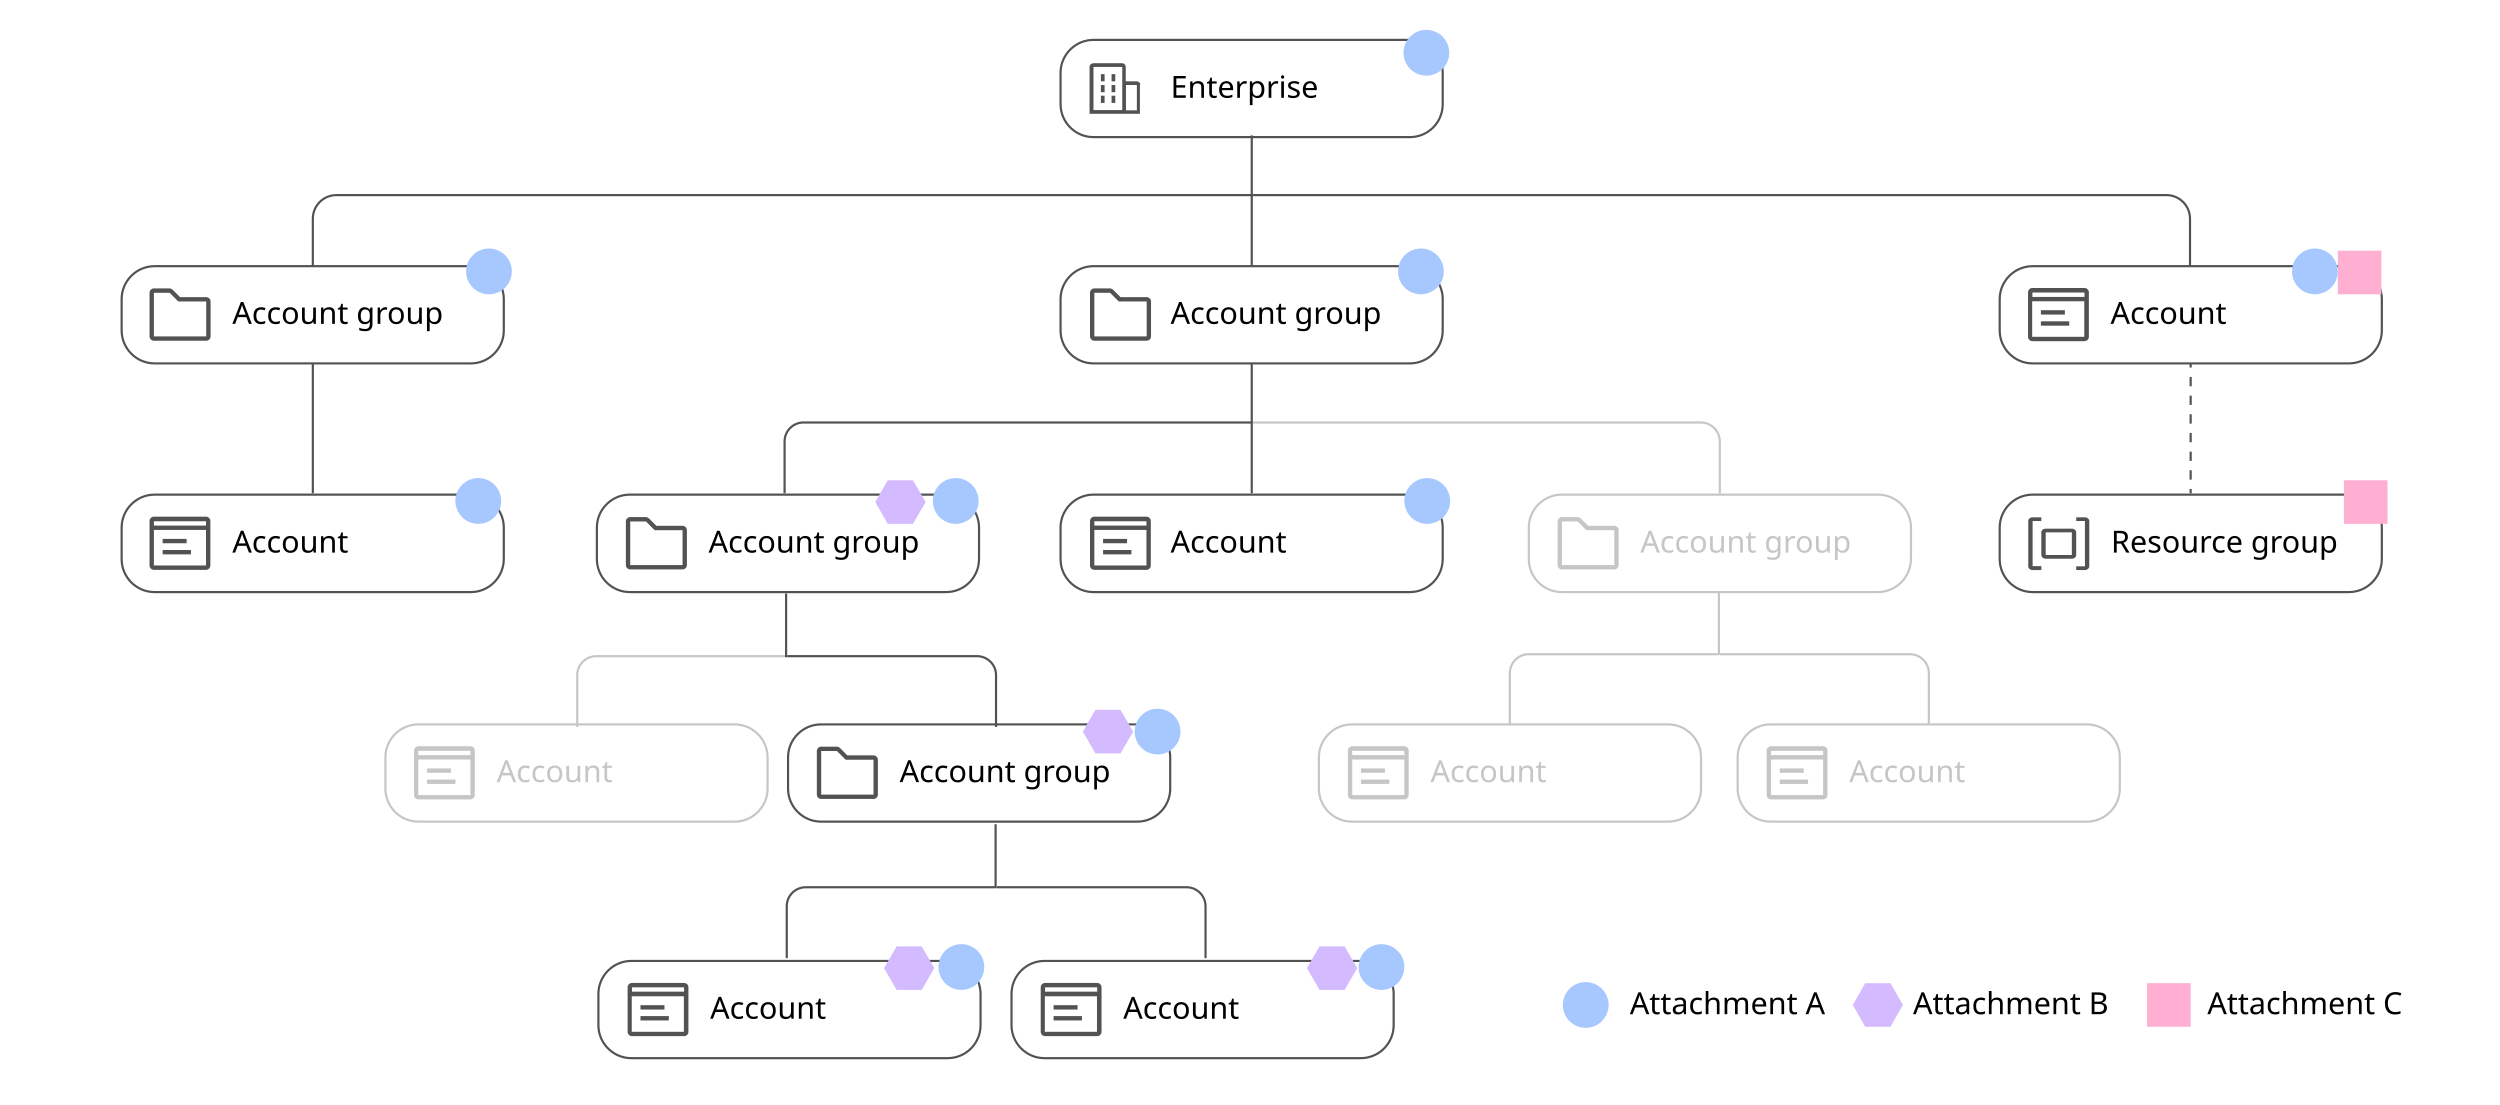
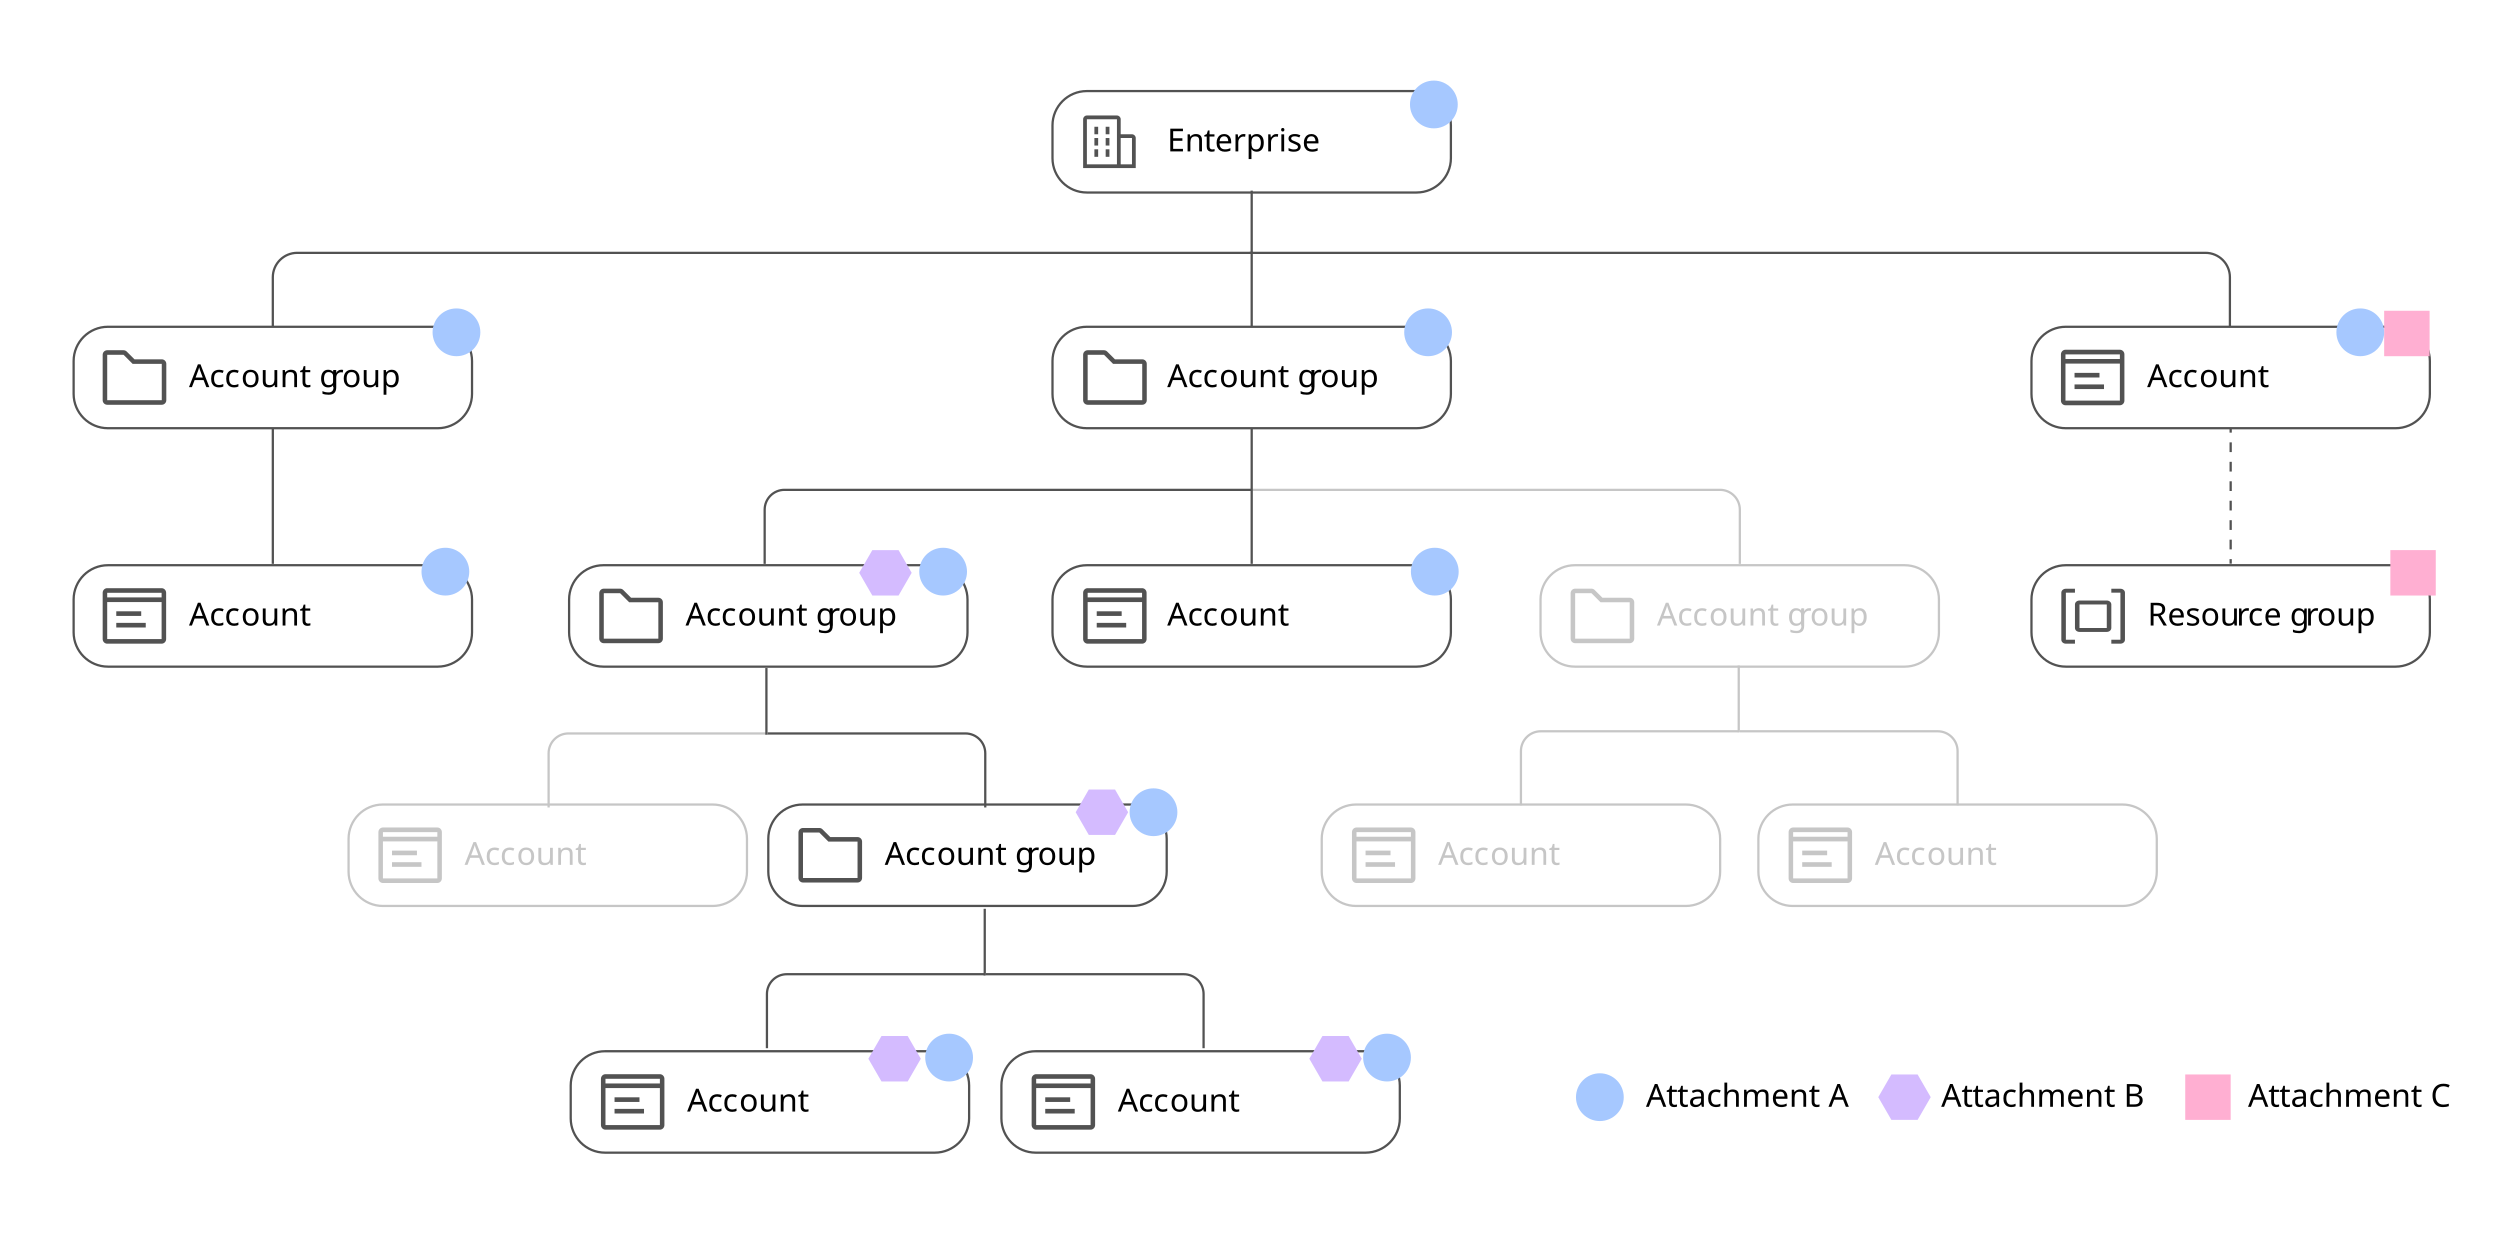
- <svg xmlns="http://www.w3.org/2000/svg" version="1.1" x="0px" y="0px" viewBox="0 0 1146.8 506.5" style="enable-background:new 0 0 1146.8 506.5;" xml:space="preserve">
-   <style type="text/css">
- 	.st0{fill:none;stroke:#525252;stroke-miterlimit:10;}
- 	.st1{font-family:'IBMPlexSans';}
- 	.st2{font-size:14px;}
- 	.st3{fill:#525252;}
- 	.st4{fill:none;stroke:#C6C6C6;stroke-miterlimit:10;}
- 	.st5{fill:#C6C6C6;}
- 	.st6{fill:none;stroke:#000000;stroke-miterlimit:10;}
- 	.st7{fill:#A6C8FF;}
- 	.st8{fill:none;stroke:#525252;stroke-miterlimit:10;stroke-dasharray:4.281,4.281;}
- 	.st9{fill:#D4BBFF;}
- 	.st10{fill:#FFAFD2;}
- </style>
-   <g id="Background_9_">
- </g>
-   <g id="Manage_drop_down">
- </g>
+ <svg xmlns="http://www.w3.org/2000/svg" viewBox="0 0 1100 550">
+   <defs>
+     <style>
+       .cls-1 {
+         letter-spacing: -.009em;
+       }
+ 
+       .cls-2, .cls-3 {
+         fill: #c6c6c6;
+       }
+ 
+       .cls-2, .cls-4 {
+         font-family: IBMPlexSans, 'IBM Plex Sans';
+         font-size: 14px;
+       }
+ 
+       .cls-5 {
+         fill: #ffafd2;
+       }
+ 
+       .cls-6 {
+         fill: #a6c8ff;
+       }
+ 
+       .cls-7 {
+         fill: #d4bbff;
+       }
+ 
+       .cls-8 {
+         fill: #525252;
+       }
+ 
+       .cls-9 {
+         letter-spacing: -.006em;
+       }
+ 
+       .cls-10 {
+         letter-spacing: -.006em;
+       }
+ 
+       .cls-11 {
+         letter-spacing: -.004em;
+       }
+ 
+       .cls-12, .cls-13, .cls-14 {
+         fill: none;
+         stroke-miterlimit: 10;
+       }
+ 
+       .cls-12, .cls-14 {
+         stroke: #525252;
+       }
+ 
+       .cls-13 {
+         stroke: #c6c6c6;
+       }
+ 
+       .cls-14 {
+         stroke-dasharray: 0 0 4.281 4.281;
+       }
+ 
+       .cls-15 {
+         letter-spacing: -.005em;
+       }
+ 
+       .cls-16 {
+         letter-spacing: -.015em;
+       }
+ 
+       .cls-17 {
+         letter-spacing: -.005em;
+       }
+     </style>
+   </defs>
  <g id="Left-nav">
-     <path class="st0" d="M646.7,62.9H501.6c-8.3,0-15.1-6.8-15.1-15.1V33.4c0-8.3,6.8-15.1,15.1-15.1h145.1c8.3,0,15.1,6.8,15.1,15.1   v14.4C661.8,56.2,655.1,62.9,646.7,62.9z" />
-     <text transform="matrix(1 0 0 1 536.9809 44.8541)" class="st1 st2">Enterprise</text>
-     <g>
-       <rect x="505" y="34" class="st3" width="1.7" height="3.3" />
-       <rect x="505" y="39" class="st3" width="1.7" height="3.3" />
-       <rect x="509.9" y="34" class="st3" width="1.7" height="3.3" />
-       <rect x="509.9" y="39" class="st3" width="1.7" height="3.3" />
-       <rect x="505" y="43.9" class="st3" width="1.7" height="3.3" />
-       <rect x="509.9" y="43.9" class="st3" width="1.7" height="3.3" />
-       <path class="st3" d="M523.1,39c0-0.9-0.7-1.7-1.7-1.7h-5v-6.6c0-0.9-0.7-1.7-1.7-1.7h-13.2c-0.9,0-1.7,0.7-1.7,1.7v21.5h23.1V39z     M501.6,30.7h13.2v19.8h-13.2V30.7z M516.5,50.5V39h5v11.6H516.5z" />
-     </g>
-     <path class="st0" d="M216,166.7H70.9c-8.3,0-15.1-6.8-15.1-15.1v-14.4c0-8.3,6.8-15.1,15.1-15.1H216c8.3,0,15.1,6.8,15.1,15.1v14.4   C231.1,159.9,224.3,166.7,216,166.7z" />
-     <text transform="matrix(1 0 0 1 106.5804 148.566)" class="st1 st2">Account group</text>
-     <path class="st0" d="M646.7,166.7H501.6c-8.3,0-15.1-6.8-15.1-15.1v-14.4c0-8.3,6.8-15.1,15.1-15.1h145.1c8.3,0,15.1,6.8,15.1,15.1   v14.4C661.8,159.9,655.1,166.7,646.7,166.7z" />
-     <text transform="matrix(1 0 0 1 536.9809 148.5662)" class="st1 st2">Account group</text>
-     <path class="st0" d="M1077.5,166.7H932.4c-8.3,0-15.1-6.8-15.1-15.1v-14.4c0-8.3,6.8-15.1,15.1-15.1h145.1   c8.3,0,15.1,6.8,15.1,15.1v14.4C1092.6,159.9,1085.8,166.7,1077.5,166.7z" />
-     <text transform="matrix(1 0 0 1 968.1506 148.5659)" class="st1 st2">Account</text>
-     <g>
-       <path class="st3" d="M936.2,142.3h11v2h-11V142.3z M936.2,147.4h13v2h-13V147.4z" />
-       <path class="st3" d="M956.2,132.1h-23.9c-1.1,0-2,0.9-2,2v20.4c0,1.1,0.9,2,2,2h23.9c1.1,0,2-0.9,2-2v-20.4    C958.2,133,957.3,132.1,956.2,132.1z M956.2,134.2v2h-23.9v-2H956.2z M932.2,154.5v-16.3h23.9v16.3H932.2z" />
-     </g>
-     <path class="st0" d="M216,271.6H70.9c-8.3,0-15.1-6.8-15.1-15.1V242c0-8.3,6.8-15.1,15.1-15.1H216c8.3,0,15.1,6.8,15.1,15.1v14.4   C231.1,264.8,224.3,271.6,216,271.6z" />
-     <text transform="matrix(1 0 0 1 106.5804 253.4753)" class="st1 st2">Account</text>
-     <g>
-       <path class="st3" d="M74.6,247.2h11v2h-11V247.2z M74.6,252.3h13v2h-13V252.3z" />
-       <path class="st3" d="M94.5,237H70.6c-1.1,0-2,0.9-2,2v20.4c0,1.1,0.9,2,2,2h23.9c1.1,0,2-0.9,2-2v-20.4    C96.5,237.9,95.6,237,94.5,237z M94.5,239.1v2H70.6v-2H94.5z M70.6,259.4v-16.3h23.9v16.3H70.6z" />
-     </g>
-     <path class="st0" d="M434,271.6H288.9c-8.3,0-15.1-6.8-15.1-15.1V242c0-8.3,6.8-15.1,15.1-15.1H434c8.3,0,15.1,6.8,15.1,15.1v14.4   C449.1,264.8,442.4,271.6,434,271.6z" />
-     <text transform="matrix(1 0 0 1 325.0421 253.475)" class="st1 st2">Account group</text>
-     <path class="st0" d="M646.7,271.6H501.6c-8.3,0-15.1-6.8-15.1-15.1V242c0-8.3,6.8-15.1,15.1-15.1h145.1c8.3,0,15.1,6.8,15.1,15.1   v14.4C661.8,264.8,655.1,271.6,646.7,271.6z" />
-     <path class="st4" d="M861.4,271.6H716.4c-8.3,0-15.1-6.8-15.1-15.1V242c0-8.3,6.8-15.1,15.1-15.1h145.1c8.3,0,15.1,6.8,15.1,15.1   v14.4C876.5,264.8,869.8,271.6,861.4,271.6z" />
-     <text transform="matrix(1 0 0 1 752.4736 253.4751)" class="st5 st1 st2">Account group</text>
-     <path class="st4" d="M337,376.9H191.9c-8.3,0-15.1-6.8-15.1-15.1v-14.4c0-8.3,6.8-15.1,15.1-15.1H337c8.3,0,15.1,6.8,15.1,15.1   v14.4C352.1,370.1,345.3,376.9,337,376.9z" />
-     <path class="st0" d="M521.7,376.9H376.6c-8.3,0-15.1-6.8-15.1-15.1v-14.4c0-8.3,6.8-15.1,15.1-15.1h145.1c8.3,0,15.1,6.8,15.1,15.1   v14.4C536.8,370.1,530,376.9,521.7,376.9z" />
-     <text transform="matrix(1 0 0 1 412.6906 358.7763)" class="st1 st2">Account group</text>
-     <path class="st4" d="M765.2,376.9H620.1c-8.3,0-15.1-6.8-15.1-15.1v-14.4c0-8.3,6.8-15.1,15.1-15.1h145.1c8.3,0,15.1,6.8,15.1,15.1   v14.4C780.3,370.1,773.5,376.9,765.2,376.9z" />
-     <text transform="matrix(1 0 0 1 656.2025 358.7759)" class="st5 st1 st2">Account</text>
-     <g>
-       <path class="st5" d="M624.3,352.5h11v2h-11V352.5z M624.3,357.6h13v2h-13V357.6z" />
-       <path class="st5" d="M644.2,342.3h-23.9c-1.1,0-2,0.9-2,2v20.4c0,1.1,0.9,2,2,2h23.9c1.1,0,2-0.9,2-2v-20.4    C646.2,343.2,645.3,342.3,644.2,342.3z M644.2,344.4v2h-23.9v-2H644.2z M620.3,364.7v-16.3h23.9v16.3H620.3z" />
-     </g>
-     <path class="st4" d="M957.3,376.9H812.2c-8.3,0-15.1-6.8-15.1-15.1v-14.4c0-8.3,6.8-15.1,15.1-15.1h145.1c8.3,0,15.1,6.8,15.1,15.1   v14.4C972.4,370.1,965.6,376.9,957.3,376.9z" />
-     <text transform="matrix(1 0 0 1 848.3256 358.7761)" class="st5 st1 st2">Account</text>
-     <g>
-       <path class="st5" d="M816.4,352.5h11v2h-11V352.5z M816.4,357.6h13v2h-13V357.6z" />
-       <path class="st5" d="M836.3,342.3h-23.9c-1.1,0-2,0.9-2,2v20.4c0,1.1,0.9,2,2,2h23.9c1.1,0,2-0.9,2-2v-20.4    C838.3,343.2,837.4,342.3,836.3,342.3z M836.3,344.4v2h-23.9v-2H836.3z M812.4,364.7v-16.3h23.9v16.3H812.4z" />
-     </g>
-     <path class="st0" d="M434.7,485.4H289.6c-8.3,0-15.1-6.8-15.1-15.1v-14.4c0-8.3,6.8-15.1,15.1-15.1h145.1c8.3,0,15.1,6.8,15.1,15.1   v14.4C449.8,478.6,443.1,485.4,434.7,485.4z" />
-     <text transform="matrix(1 0 0 1 325.7534 467.3204)" class="st1 st2">Account</text>
-     <g>
-       <path class="st3" d="M293.8,461.1h11v2h-11V461.1z M293.8,466.1h13v2h-13V466.1z" />
-       <path class="st3" d="M313.8,450.9h-23.9c-1.1,0-2,0.9-2,2v20.4c0,1.1,0.9,2,2,2h23.9c1.1,0,2-0.9,2-2v-20.4    C315.8,451.8,314.9,450.9,313.8,450.9z M313.8,452.9v2h-23.9v-2H313.8z M289.8,473.3V457h23.9v16.3H289.8z" />
-     </g>
-     <path class="st0" d="M624.2,485.4H479.1c-8.3,0-15.1-6.8-15.1-15.1v-14.4c0-8.3,6.8-15.1,15.1-15.1h145.1c8.3,0,15.1,6.8,15.1,15.1   v14.4C639.3,478.6,632.6,485.4,624.2,485.4z" />
-     <text transform="matrix(1 0 0 1 515.2585 467.3202)" class="st1 st2">Account</text>
-     <g>
-       <path class="st3" d="M483.3,461.1h11v2h-11V461.1z M483.3,466.1h13v2h-13V466.1z" />
-       <path class="st3" d="M503.3,450.9h-23.9c-1.1,0-2,0.9-2,2v20.4c0,1.1,0.9,2,2,2h23.9c1.1,0,2-0.9,2-2v-20.4    C505.3,451.8,504.4,450.9,503.3,450.9z M503.3,452.9v2h-23.9v-2H503.3z M479.3,473.3V457h23.9v16.3H479.3z" />
-     </g>
-     <path class="st4" d="M264.8,333.5v-23.8c0-4.8,3.9-8.7,8.7-8.7h87.1" />
-     <path class="st0" d="M359.9,226.3v-23.8c0-4.8,3.9-8.7,8.7-8.7h205.8" />
-     <path class="st3" d="M509.2,134.3l3.4,3.4l0.6,0.6H526v16h-24v-20H509.2 M509.2,132.3H502c-1.1,0-2,0.9-2,2v20c0,1.1,0.9,2,2,2h24   c1.1,0,2-0.9,2-2v-16c0-1.1-0.9-2-2-2h-12l-3.4-3.4C510.2,132.6,509.7,132.3,509.2,132.3z" />
-     <path class="st3" d="M296.3,239.2l3.4,3.4l0.6,0.6h12.8v16h-24v-20H296.3 M296.3,237.2h-7.2c-1.1,0-2,0.9-2,2v20c0,1.1,0.9,2,2,2   h24c1.1,0,2-0.9,2-2v-16c0-1.1-0.9-2-2-2h-12l-3.4-3.4C297.3,237.5,296.8,237.2,296.3,237.2z" />
-     <path class="st3" d="M383.9,344.5l3.4,3.4l0.6,0.6h12.8v16h-24v-20H383.9 M383.9,342.5h-7.2c-1.1,0-2,0.9-2,2v20c0,1.1,0.9,2,2,2   h24c1.1,0,2-0.9,2-2v-16c0-1.1-0.9-2-2-2h-12l-3.4-3.4C384.9,342.8,384.4,342.5,383.9,342.5z" />
-     <path class="st3" d="M77.8,134.3l3.4,3.4l0.6,0.6h12.8v16h-24v-20H77.8 M77.8,132.3h-7.2c-1.1,0-2,0.9-2,2v20c0,1.1,0.9,2,2,2h24   c1.1,0,2-0.9,2-2v-16c0-1.1-0.9-2-2-2h-12l-3.4-3.4C78.8,132.6,78.3,132.3,77.8,132.3z" />
-     <path class="st5" d="M723.7,239.2l3.4,3.4l0.6,0.6h12.8v16h-24v-20H723.7 M723.7,237.2h-7.2c-1.1,0-2,0.9-2,2v20c0,1.1,0.9,2,2,2   h24c1.1,0,2-0.9,2-2v-16c0-1.1-0.9-2-2-2h-12l-3.4-3.4C724.7,237.5,724.2,237.2,723.7,237.2z" />
-     <path class="st0" d="M456.9,333.5v-23.8c0-4.8-3.9-8.7-8.7-8.7h-87.1" />
-     <line class="st0" x1="360.6" y1="301.5" x2="360.6" y2="272.2" />
-     <path class="st4" d="M692.6,332.6v-23.8c0-4.8,3.9-8.7,8.7-8.7h87.1" />
-     <path class="st4" d="M884.8,332.6v-23.8c0-4.8-3.9-8.7-8.7-8.7h-87.1" />
-     <line class="st4" x1="788.5" y1="300.4" x2="788.5" y2="271.1" />
-     <text transform="matrix(1 0 0 1 536.9807 253.4751)" class="st1 st2">Account</text>
-     <g>
-       <path class="st3" d="M506,247.2h11v2h-11V247.2z M506,252.3h13v2h-13V252.3z" />
-       <path class="st3" d="M525.9,237H502c-1.1,0-2,0.9-2,2v20.4c0,1.1,0.9,2,2,2h23.9c1.1,0,2-0.9,2-2v-20.4    C527.9,237.9,527,237,525.9,237z M525.9,239.1v2H502v-2H525.9z M502,259.4v-16.3h23.9v16.3H502z" />
-     </g>
-     <path class="st4" d="M788.9,226.3v-23.8c0-4.8-3.9-8.7-8.7-8.7H574.4" />
-     <line class="st0" x1="574.2" y1="226.3" x2="574.2" y2="166.7" />
-     <path class="st0" d="M360.9,439.5v-23.8c0-4.8,3.9-8.7,8.7-8.7h87.1" />
-     <path class="st0" d="M553,439.5v-23.8c0-4.8-3.9-8.7-8.7-8.7h-87.1" />
-     <line class="st0" x1="456.7" y1="407.4" x2="456.7" y2="378.1" />
-     <line class="st0" x1="574.2" y1="121.8" x2="574.2" y2="62.1" />
-     <text transform="matrix(1 0 0 1 227.8339 358.7759)" class="st5 st1 st2">Account</text>
-     <g>
-       <path class="st5" d="M195.9,352.5h11v2h-11V352.5z M195.9,357.6h13v2h-13V357.6z" />
-       <path class="st5" d="M215.8,342.3h-23.9c-1.1,0-2,0.9-2,2v20.4c0,1.1,0.9,2,2,2h23.9c1.1,0,2-0.9,2-2v-20.4    C217.8,343.2,216.9,342.3,215.8,342.3z M215.8,344.4v2h-23.9v-2H215.8z M191.9,364.7v-16.3h23.9v16.3H191.9z" />
-     </g>
-     <text transform="matrix(1 0 0 1 747.636 465.2241)" class="st1 st2">Attachment A</text>
-     <text transform="matrix(1 0 0 1 877.5354 465.224)" class="st1 st2">Attachment B</text>
+     <rect class="cls-12" x="463.097" y="40.075" width="175.297" height="44.626" rx="15.101" ry="15.101" />
+     <text class="cls-4" transform="translate(513.5637 66.6154)">
+       <tspan x="0" y="0">En</tspan>
+       <tspan class="cls-11" x="16.114" y="0">t</tspan>
+       <tspan x="20.972" y="0">erprise</tspan>
+     </text>
+     <g>
+       <rect class="cls-8" x="481.536" y="55.774" width="1.653" height="3.307" />
+       <rect class="cls-8" x="481.536" y="60.734" width="1.653" height="3.307" />
+       <rect class="cls-8" x="486.496" y="55.774" width="1.653" height="3.307" />
+       <rect class="cls-8" x="486.496" y="60.734" width="1.653" height="3.307" />
+       <rect class="cls-8" x="481.536" y="65.694" width="1.653" height="3.307" />
+       <rect class="cls-8" x="486.496" y="65.694" width="1.653" height="3.307" />
+       <path class="cls-8" d="M499.723,60.734c0-.913-.74-1.653-1.653-1.653h-4.96v-6.613c0-.913-.74-1.653-1.653-1.653h-13.227c-.913,0-1.653,.74-1.653,1.653v21.494h23.147v-13.227Zm-21.494-8.267h13.227v19.84h-13.227v-19.84Zm14.88,19.84v-11.573h4.96v11.573h-4.96Z" />
+     </g>
+     <rect class="cls-12" x="32.395" y="143.786" width="175.297" height="44.626" rx="15.101" ry="15.101" />
+     <text class="cls-4" transform="translate(83.1632 170.3272)">
+       <tspan x="0" y="0">A</tspan>
+       <tspan class="cls-10" x="8.974" y="0">cc</tspan>
+       <tspan x="22.89" y="0">ount g</tspan>
+       <tspan class="cls-17" x="62.243" y="0">r</tspan>
+       <tspan x="67.311" y="0">oup</tspan>
+     </text>
+     <rect class="cls-12" x="463.097" y="143.786" width="175.297" height="44.626" rx="15.101" ry="15.101" />
+     <text class="cls-4" transform="translate(513.5637 170.3274)">
+       <tspan x="0" y="0">A</tspan>
+       <tspan class="cls-10" x="8.974" y="0">cc</tspan>
+       <tspan x="22.89" y="0">ount g</tspan>
+       <tspan class="cls-17" x="62.243" y="0">r</tspan>
+       <tspan x="67.311" y="0">oup</tspan>
+     </text>
+     <rect class="cls-12" x="893.847" y="143.786" width="175.297" height="44.626" rx="15.101" ry="15.101" />
+     <text class="cls-4" transform="translate(944.7334 170.3271)">
+       <tspan x="0" y="0">A</tspan>
+       <tspan class="cls-10" x="8.974" y="0">cc</tspan>
+       <tspan x="22.89" y="0">ount</tspan>
+     </text>
+     <g>
+       <path class="cls-8" d="M912.798,164.064h10.971v2.036h-10.971v-2.036Zm0,5.089h12.966v2.036h-12.966v-2.036Z" />
+       <path class="cls-8" d="M932.745,153.886h-23.937c-1.102,0-1.995,.911-1.995,2.036v20.356c0,1.124,.893,2.036,1.995,2.036h23.937c1.102,0,1.995-.911,1.995-2.036v-20.356c0-1.124-.893-2.036-1.995-2.036Zm0,2.036v2.036h-23.937v-2.036h23.937Zm-23.937,20.356v-16.285h23.937v16.285h-23.937Z" />
+     </g>
+     <rect class="cls-12" x="32.395" y="248.696" width="175.297" height="44.626" rx="15.101" ry="15.101" />
+     <text class="cls-4" transform="translate(83.1632 275.2365)">
+       <tspan x="0" y="0">A</tspan>
+       <tspan class="cls-10" x="8.974" y="0">cc</tspan>
+       <tspan x="22.89" y="0">ount</tspan>
+     </text>
+     <g>
+       <path class="cls-8" d="M51.16,268.973h10.971v2.036h-10.971v-2.036Zm0,5.089h12.966v2.036h-12.966v-2.036Z" />
+       <path class="cls-8" d="M71.107,258.795h-23.937c-1.102,0-1.995,.911-1.995,2.036v20.356c0,1.124,.893,2.036,1.995,2.036h23.937c1.102,0,1.995-.911,1.995-2.036v-20.356c0-1.124-.893-2.036-1.995-2.036Zm0,2.036v2.036h-23.937v-2.036h23.937Zm-23.937,20.356v-16.285h23.937v16.285h-23.937Z" />
+     </g>
+     <rect class="cls-12" x="250.403" y="248.696" width="175.297" height="44.626" rx="15.101" ry="15.101" />
+     <text class="cls-4" transform="translate(301.6249 275.2362)">
+       <tspan x="0" y="0">A</tspan>
+       <tspan class="cls-10" x="8.974" y="0">cc</tspan>
+       <tspan x="22.89" y="0">ount g</tspan>
+       <tspan class="cls-17" x="62.243" y="0">r</tspan>
+       <tspan x="67.311" y="0">oup</tspan>
+     </text>
+     <rect class="cls-12" x="463.097" y="248.696" width="175.297" height="44.626" rx="15.101" ry="15.101" />
+     <rect class="cls-13" x="677.834" y="248.696" width="175.297" height="44.626" rx="15.101" ry="15.101" />
+     <text class="cls-2" transform="translate(729.0565 275.2364)">
+       <tspan x="0" y="0">A</tspan>
+       <tspan class="cls-10" x="8.974" y="0">cc</tspan>
+       <tspan x="22.89" y="0">ount g</tspan>
+       <tspan class="cls-17" x="62.243" y="0">r</tspan>
+       <tspan x="67.311" y="0">oup</tspan>
+     </text>
+     <rect class="cls-13" x="153.373" y="353.996" width="175.297" height="44.626" rx="15.101" ry="15.101" />
+     <rect class="cls-12" x="338.051" y="353.996" width="175.297" height="44.626" rx="15.101" ry="15.101" />
+     <text class="cls-4" transform="translate(389.2734 380.5375)">
+       <tspan x="0" y="0">A</tspan>
+       <tspan class="cls-10" x="8.974" y="0">cc</tspan>
+       <tspan x="22.89" y="0">ount g</tspan>
+       <tspan class="cls-17" x="62.243" y="0">r</tspan>
+       <tspan x="67.311" y="0">oup</tspan>
+     </text>
+     <rect class="cls-13" x="581.563" y="353.996" width="175.297" height="44.626" rx="15.101" ry="15.101" />
+     <text class="cls-2" transform="translate(632.7853 380.5372)">
+       <tspan x="0" y="0">A</tspan>
+       <tspan class="cls-10" x="8.974" y="0">cc</tspan>
+       <tspan x="22.89" y="0">ount</tspan>
+     </text>
+     <g>
+       <path class="cls-3" d="M600.85,374.274h10.971v2.036h-10.971v-2.036Zm0,5.089h12.966v2.036h-12.966v-2.036Z" />
+       <path class="cls-3" d="M620.797,364.096h-23.937c-1.102,0-1.995,.911-1.995,2.036v20.356c0,1.124,.893,2.036,1.995,2.036h23.937c1.102,0,1.995-.911,1.995-2.036v-20.356c0-1.124-.893-2.036-1.995-2.036Zm0,2.036v2.036h-23.937v-2.036h23.937Zm-23.937,20.356v-16.285h23.937v16.285h-23.937Z" />
+     </g>
+     <rect class="cls-13" x="773.686" y="353.996" width="175.297" height="44.626" rx="15.101" ry="15.101" />
+     <text class="cls-2" transform="translate(824.9084 380.5374)">
+       <tspan x="0" y="0">A</tspan>
+       <tspan class="cls-10" x="8.974" y="0">cc</tspan>
+       <tspan x="22.89" y="0">ount</tspan>
+     </text>
+     <g>
+       <path class="cls-3" d="M792.973,374.274h10.971v2.036h-10.971v-2.036Zm0,5.089h12.966v2.036h-12.966v-2.036Z" />
+       <path class="cls-3" d="M812.921,364.096h-23.937c-1.102,0-1.995,.911-1.995,2.036v20.356c0,1.124,.893,2.036,1.995,2.036h23.937c1.102,0,1.995-.911,1.995-2.036v-20.356c0-1.124-.893-2.036-1.995-2.036Zm0,2.036v2.036h-23.937v-2.036h23.937Zm-23.937,20.356v-16.285h23.937v16.285h-23.937Z" />
+     </g>
+     <rect class="cls-12" x="251.114" y="462.541" width="175.297" height="44.626" rx="15.101" ry="15.101" />
+     <text class="cls-4" transform="translate(302.3362 489.0817)">
+       <tspan x="0" y="0">A</tspan>
+       <tspan class="cls-10" x="8.974" y="0">cc</tspan>
+       <tspan x="22.89" y="0">ount</tspan>
+     </text>
+     <g>
+       <path class="cls-8" d="M270.401,482.818h10.971v2.036h-10.971v-2.036Zm0,5.089h12.966v2.036h-12.966v-2.036Z" />
+       <path class="cls-8" d="M290.348,472.64h-23.937c-1.102,0-1.995,.911-1.995,2.036v20.356c0,1.124,.893,2.036,1.995,2.036h23.937c1.102,0,1.995-.911,1.995-2.036v-20.356c0-1.124-.893-2.036-1.995-2.036Zm0,2.036v2.036h-23.937v-2.036h23.937Zm-23.937,20.356v-16.285h23.937v16.285h-23.937Z" />
+     </g>
+     <rect class="cls-12" x="440.619" y="462.541" width="175.297" height="44.626" rx="15.101" ry="15.101" />
+     <text class="cls-4" transform="translate(491.8414 489.0814)">
+       <tspan x="0" y="0">A</tspan>
+       <tspan class="cls-10" x="8.974" y="0">cc</tspan>
+       <tspan x="22.89" y="0">ount</tspan>
+     </text>
+     <g>
+       <path class="cls-8" d="M459.906,482.818h10.971v2.036h-10.971v-2.036Zm0,5.089h12.966v2.036h-12.966v-2.036Z" />
+       <path class="cls-8" d="M479.853,472.64h-23.937c-1.102,0-1.995,.911-1.995,2.036v20.356c0,1.124,.893,2.036,1.995,2.036h23.937c1.102,0,1.995-.911,1.995-2.036v-20.356c0-1.124-.893-2.036-1.995-2.036Zm0,2.036v2.036h-23.937v-2.036h23.937Zm-23.937,20.356v-16.285h23.937v16.285h-23.937Z" />
+     </g>
+     <path class="cls-13" d="M241.392,355.278v-23.828c0-4.823,3.91-8.732,8.732-8.732h87.098" />
+     <path class="cls-12" d="M336.453,248.089v-23.828c0-4.823,3.91-8.732,8.732-8.732h205.804" />
+     <path class="cls-8" d="M485.746,156.099l3.42,3.41,.58,.59h12.83v16h-24v-20h7.17m0-2h-7.17c-1.105,0-2,.895-2,2v20c0,1.105,.895,2,2,2h24c1.105,0,2-.895,2-2v-16c0-1.105-.895-2-2-2h-12l-3.41-3.41c-.376-.378-.887-.59-1.42-.59Z" />
+     <path class="cls-8" d="M272.839,261.008l3.42,3.41,.58,.59h12.83v16h-24v-20h7.17m0-2h-7.17c-1.105,0-2,.895-2,2v20c0,1.105,.895,2,2,2h24c1.105,0,2-.895,2-2v-16c0-1.105-.895-2-2-2h-12l-3.41-3.41c-.376-.378-.887-.59-1.42-.59Z" />
+     <path class="cls-8" d="M360.487,366.309l3.42,3.41,.58,.59h12.83v16h-24v-20h7.17m0-2h-7.17c-1.105,0-2,.895-2,2v20c0,1.105,.895,2,2,2h24c1.105,0,2-.895,2-2v-16c0-1.105-.895-2-2-2h-12l-3.41-3.41c-.376-.378-.887-.59-1.42-.59Z" />
+     <path class="cls-8" d="M54.345,156.099l3.42,3.41,.58,.59h12.83v16h-24v-20h7.17m0-2h-7.17c-1.105,0-2,.895-2,2v20c0,1.105,.895,2,2,2h24c1.105,0,2-.895,2-2v-16c0-1.105-.895-2-2-2h-12l-3.41-3.41c-.376-.378-.887-.59-1.42-.59Z" />
+     <path class="cls-3" d="M700.239,261.008l3.42,3.41,.58,.59h12.83v16h-24v-20h7.17m0-2h-7.17c-1.105,0-2,.895-2,2v20c0,1.105,.895,2,2,2h24c1.105,0,2-.895,2-2v-16c0-1.105-.895-2-2-2h-12l-3.41-3.41c-.376-.378-.887-.59-1.42-.59Z" />
+     <path class="cls-12" d="M433.515,355.278v-23.828c0-4.823-3.91-8.732-8.732-8.732h-87.098" />
+     <line class="cls-12" x1="337.222" y1="323.275" x2="337.222" y2="293.934" />
+     <path class="cls-13" d="M669.211,354.324v-23.828c0-4.823,3.91-8.732,8.732-8.732h87.098" />
+     <path class="cls-13" d="M861.334,354.324v-23.828c0-4.823-3.91-8.732-8.732-8.732h-87.098" />
+     <line class="cls-13" x1="765.042" y1="322.203" x2="765.042" y2="292.862" />
+     <text class="cls-4" transform="translate(513.5635 275.2363)">
+       <tspan x="0" y="0">A</tspan>
+       <tspan class="cls-10" x="8.974" y="0">cc</tspan>
+       <tspan x="22.89" y="0">ount</tspan>
+     </text>
+     <g>
+       <path class="cls-8" d="M482.56,268.973h10.971v2.036h-10.971v-2.036Zm0,5.089h12.966v2.036h-12.966v-2.036Z" />
+       <path class="cls-8" d="M502.507,258.795h-23.937c-1.102,0-1.995,.911-1.995,2.036v20.356c0,1.124,.893,2.036,1.995,2.036h23.937c1.102,0,1.995-.911,1.995-2.036v-20.356c0-1.124-.893-2.036-1.995-2.036Zm0,2.036v2.036h-23.937v-2.036h23.937Zm-23.937,20.356v-16.285h23.937v16.285h-23.937Z" />
+     </g>
+     <path class="cls-13" d="M765.526,248.089v-23.828c0-4.823-3.91-8.732-8.732-8.732h-205.804" />
+     <line class="cls-12" x1="550.746" y1="248.089" x2="550.746" y2="188.438" />
+     <path class="cls-12" d="M337.453,461.214v-23.828c0-4.823,3.91-8.732,8.732-8.732h87.098" />
+     <path class="cls-12" d="M529.576,461.214v-23.828c0-4.823-3.91-8.732-8.732-8.732h-87.098" />
+     <line class="cls-12" x1="433.284" y1="429.211" x2="433.284" y2="399.87" />
+     <line class="cls-12" x1="550.746" y1="143.527" x2="550.746" y2="83.876" />
+     <text class="cls-2" transform="translate(204.4167 380.5372)">
+       <tspan x="0" y="0">A</tspan>
+       <tspan class="cls-10" x="8.974" y="0">cc</tspan>
+       <tspan x="22.89" y="0">ount</tspan>
+     </text>
+     <g>
+       <path class="cls-3" d="M172.482,374.274h10.971v2.036h-10.971v-2.036Zm0,5.089h12.966v2.036h-12.966v-2.036Z" />
+       <path class="cls-3" d="M192.429,364.096h-23.937c-1.102,0-1.995,.911-1.995,2.036v20.356c0,1.124,.893,2.036,1.995,2.036h23.937c1.102,0,1.995-.911,1.995-2.036v-20.356c0-1.124-.893-2.036-1.995-2.036Zm0,2.036v2.036h-23.937v-2.036h23.937Zm-23.937,20.356v-16.285h23.937v16.285h-23.937Z" />
+     </g>
+     <text class="cls-4" transform="translate(724.2188 486.9854)">
+       <tspan class="cls-11" x="0" y="0">A</tspan>
+       <tspan class="cls-1" x="8.918" y="0">t</tspan>
+       <tspan x="13.706" y="0">tachment A</tspan>
+     </text>
+     <text class="cls-4" transform="translate(854.1182 486.9852)">
+       <tspan class="cls-11" x="0" y="0">A</tspan>
+       <tspan class="cls-1" x="8.918" y="0">t</tspan>
+       <tspan x="13.706" y="0">tachment B</tspan>
+     </text>
  </g>
  <g id="Numbers">
-     <circle class="st7" cx="654.3" cy="24.2" r="10.5" />
-     <circle class="st7" cx="651.8" cy="124.5" r="10.5" />
-     <circle class="st7" cx="224.3" cy="124.5" r="10.5" />
-     <circle class="st7" cx="219.4" cy="229.8" r="10.5" />
-     <circle class="st7" cx="438.4" cy="229.8" r="10.5" />
-     <circle class="st7" cx="654.7" cy="229.8" r="10.5" />
-     <circle class="st7" cx="531" cy="335.6" r="10.5" />
-     <circle class="st7" cx="441" cy="443.6" r="10.5" />
-     <circle class="st7" cx="633.7" cy="443.6" r="10.5" />
-     <path class="st0" d="M143.5,122.1v-21.8c0-5.9,4.8-10.8,10.8-10.8h420.5" />
-     <path class="st0" d="M1004.6,122.1v-21.8c0-5.9-4.8-10.8-10.8-10.8H573.3" />
-     <path class="st0" d="M1077.5,271.6H932.4c-8.3,0-15.1-6.8-15.1-15.1V242c0-8.3,6.8-15.1,15.1-15.1h145.1c8.3,0,15.1,6.8,15.1,15.1   v14.4C1092.6,264.8,1085.8,271.6,1077.5,271.6z" />
-     <text transform="matrix(1 0 0 1 968.3547 253.4752)" class="st1 st2">Resource group</text>
-     <g>
-       <g>
-         <line class="st0" x1="1004.9" y1="226.3" x2="1004.9" y2="224.3" />
-         <line class="st8" x1="1004.9" y1="220" x2="1004.9" y2="170.7" />
-         <line class="st0" x1="1004.9" y1="168.6" x2="1004.9" y2="166.6" />
-       </g>
-     </g>
-     <line class="st0" x1="143.5" y1="226.3" x2="143.5" y2="166.7" />
-     <circle class="st7" cx="727.4" cy="461" r="10.5" />
-     <path class="st3" d="M950.4,256.3h-12c-1.1,0-2-0.8-2-1.7v-10.4c0-1,0.9-1.7,2-1.7h12c1.1,0,2,0.8,2,1.7v10.4   C952.4,255.5,951.5,256.3,950.4,256.3z M938.4,244.2v10.4h12v-10.4H938.4z" />
-     <path class="st3" d="M936.4,261.5h-4c-1.1,0-2-0.8-2-1.7V239c0-1,0.9-1.7,2-1.7h4v1.7h-4v20.7h4V261.5z" />
-     <path class="st3" d="M956.4,261.5h-4v-1.7h4V239h-4v-1.7h4c1.1,0,2,0.8,2,1.7v20.7C958.4,260.7,957.5,261.5,956.4,261.5z" />
-     <text transform="matrix(1 0 0 1 1012.551 465.2243)" class="st1 st2">Attachment C</text>
-     <polygon class="st9" points="418.8,220.3 407.2,220.3 401.5,230.3 407.2,240.3 418.8,240.3 424.6,230.3  " />
-     <rect x="984.9" y="451" class="st10" width="20" height="20" />
-     <rect x="1075.2" y="220.3" class="st10" width="20" height="20" />
-     <rect x="1072.4" y="115" class="st10" width="20" height="20" />
-     <circle class="st7" cx="1061.9" cy="124.5" r="10.5" />
-     <polygon class="st9" points="514,325.6 502.5,325.6 496.7,335.6 502.5,345.6 514,345.6 519.8,335.6  " />
-     <polygon class="st9" points="422.8,434.1 411.3,434.1 405.5,444.1 411.3,454.1 422.8,454.1 428.6,444.1  " />
-     <polygon class="st9" points="616.8,434.1 605.3,434.1 599.5,444.1 605.3,454.1 616.8,454.1 622.6,444.1  " />
-     <polygon class="st9" points="867.2,451 855.6,451 849.9,461 855.6,471 867.2,471 872.9,461  " />
+     <circle class="cls-6" cx="630.901" cy="45.966" r="10.51" />
+     <circle class="cls-6" cx="628.362" cy="146.217" r="10.51" />
+     <circle class="cls-6" cx="200.839" cy="146.217" r="10.51" />
+     <circle class="cls-6" cx="195.967" cy="251.525" r="10.51" />
+     <circle class="cls-6" cx="414.973" cy="251.525" r="10.51" />
+     <circle class="cls-6" cx="631.307" cy="251.525" r="10.51" />
+     <circle class="cls-6" cx="507.539" cy="357.382" r="10.51" />
+     <circle class="cls-6" cx="417.613" cy="465.332" r="10.51" />
+     <circle class="cls-6" cx="610.288" cy="465.332" r="10.51" />
+     <path class="cls-12" d="M120.037,143.813v-21.809c0-5.938,4.813-10.751,10.751-10.751h420.515" />
+     <path class="cls-12" d="M981.159,143.813v-21.809c0-5.938-4.813-10.751-10.751-10.751h-420.515" />
+     <rect class="cls-12" x="893.847" y="248.696" width="175.297" height="44.626" rx="15.101" ry="15.101" />
+     <text class="cls-4" transform="translate(944.9375 275.2364)">
+       <tspan class="cls-16" x="0" y="0">R</tspan>
+       <tspan x="8.75" y="0">esou</tspan>
+       <tspan class="cls-15" x="39.046" y="0">r</tspan>
+       <tspan class="cls-9" x="44.114" y="0">c</tspan>
+       <tspan x="51.072" y="0">e g</tspan>
+       <tspan class="cls-15" x="69.454" y="0">r</tspan>
+       <tspan x="74.522" y="0">oup</tspan>
+     </text>
+     <g>
+       <line class="cls-12" x1="981.495" y1="248.012" x2="981.495" y2="246.012" />
+       <line class="cls-14" x1="981.495" y1="241.731" x2="981.495" y2="192.502" />
+       <line class="cls-12" x1="981.495" y1="190.361" x2="981.495" y2="188.361" />
+     </g>
+     <line class="cls-12" x1="120.043" y1="248.089" x2="120.043" y2="188.438" />
+     <circle class="cls-6" cx="703.938" cy="482.757" r="10.51" />
+     <path class="cls-8" d="M926.981,278.041h-12c-1.104-.001-1.999-.774-2-1.727v-10.362c.001-.953,.896-1.726,2-1.727h12c1.104,.001,1.999,.774,2,1.727v10.362c-.001,.953-.896,1.726-2,1.727Zm-12-12.089v10.362h12v-10.362h-12Z" />
+     <path class="cls-8" d="M912.981,283.222h-4c-1.104-.001-1.999-.774-2-1.727v-20.724c.001-.953,.896-1.726,2-1.727h4v1.727h-4v20.724h4v1.727Z" />
+     <path class="cls-8" d="M932.981,283.222h-4v-1.727h4v-20.724h-4v-1.727h4c1.104,.001,1.999,.774,2,1.727v20.724c-.001,.953-.896,1.726-2,1.727Z" />
+     <text class="cls-4" transform="translate(989.1339 486.9855)">
+       <tspan class="cls-11" x="0" y="0">A</tspan>
+       <tspan class="cls-1" x="8.918" y="0">t</tspan>
+       <tspan x="13.706" y="0">tachment C</tspan>
+     </text>
+     <polygon class="cls-7" points="395.366 242.046 383.825 242.046 378.054 252.041 383.825 262.035 395.366 262.035 401.136 252.041 395.366 242.046" />
+     <rect class="cls-5" x="961.506" y="472.762" width="19.989" height="19.989" />
+     <rect class="cls-5" x="1051.753" y="242.046" width="19.989" height="19.989" />
+     <rect class="cls-5" x="1049.032" y="136.737" width="19.989" height="19.989" />
+     <circle class="cls-6" cx="1038.522" cy="146.217" r="10.51" />
+     <polygon class="cls-7" points="490.613 347.388 479.072 347.388 473.302 357.382 479.072 367.377 490.613 367.377 496.384 357.382 490.613 347.388" />
+     <polygon class="cls-7" points="399.388 455.852 387.847 455.852 382.077 465.846 387.847 475.841 399.388 475.841 405.159 465.846 399.388 455.852" />
+     <polygon class="cls-7" points="593.409 455.852 581.868 455.852 576.097 465.846 581.868 475.841 593.409 475.841 599.179 465.846 593.409 455.852" />
+     <polygon class="cls-7" points="843.747 472.762 832.206 472.762 826.436 482.757 832.206 492.752 843.747 492.752 849.518 482.757 843.747 472.762" />
  </g>
</svg>
